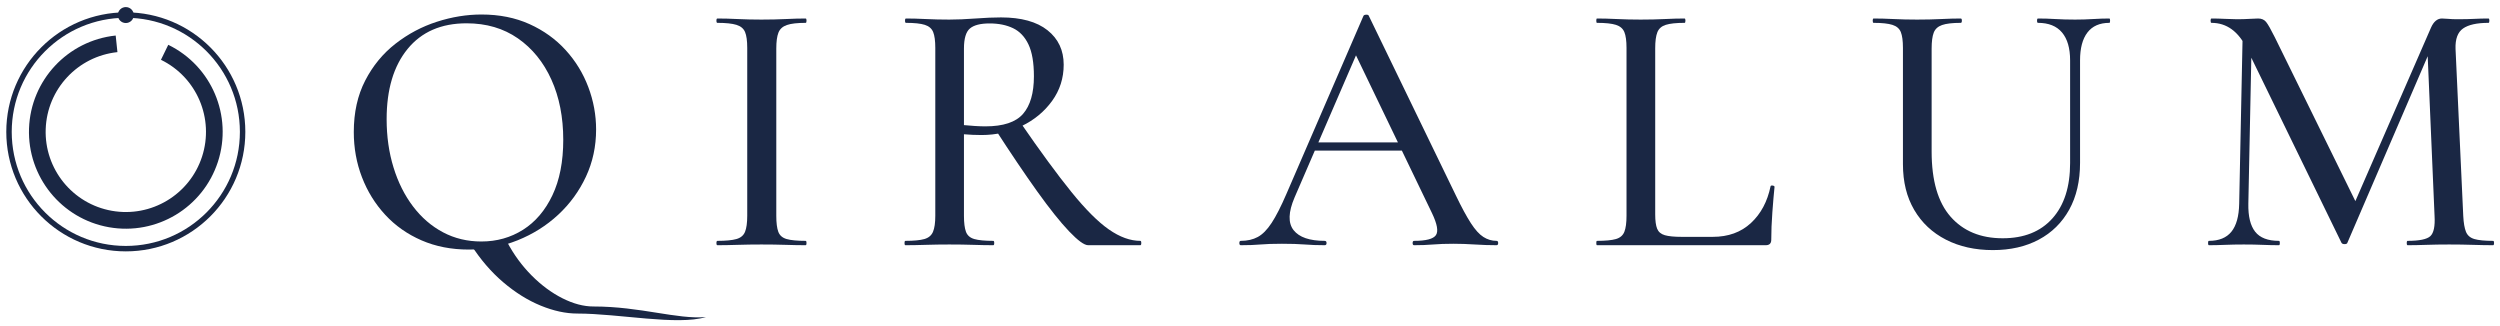
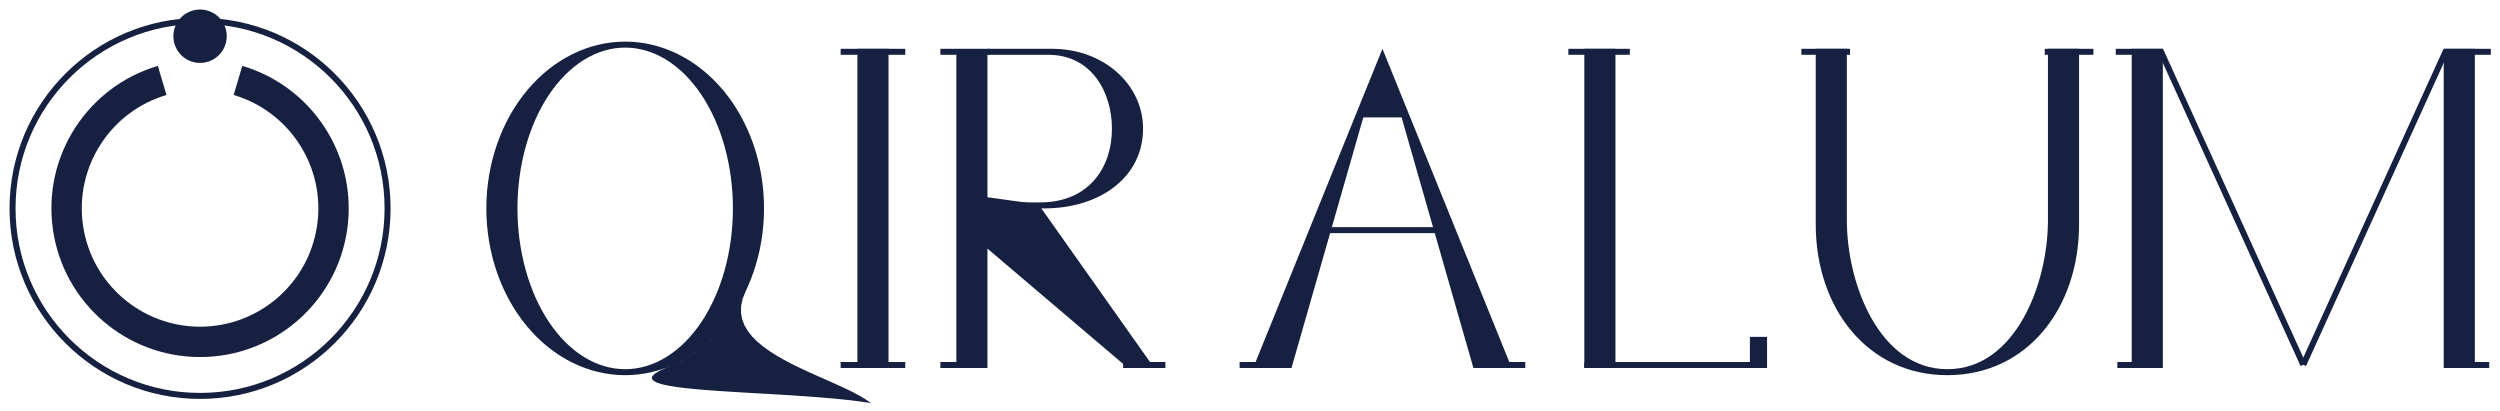
- <svg xmlns="http://www.w3.org/2000/svg" viewBox="10.67 224.00 6892.00 898.67" role="img" aria-labelledby="t d" shape-rendering="geometricPrecision">
+ <svg xmlns="http://www.w3.org/2000/svg" viewBox="51.00 57.68 6266.00 1029.88" role="img" aria-labelledby="t d" shape-rendering="geometricPrecision">
  <g fill="none">
-     <circle cx="357.50" cy="587.50" r="322.00" stroke="#1A2744" stroke-width="15.00" />
-     <path d="M 332.00 344.84 A 244.00 244.00 0 1 0 464.46 368.19" stroke="#1A2744" stroke-width="46.00" stroke-linecap="butt" />
-     <circle cx="357.50" cy="265.50" r="22.00" fill="#1A2744" stroke="none" />
+     <circle cx="552.43" cy="580.00" r="470.00" stroke="#162041" stroke-width="15.05" />
+     <path d="M 457.42 259.26 A 334.52 334.52 0 1 0 647.44 259.26" stroke="#162041" stroke-width="76.10" stroke-linecap="butt" />
+     <circle cx="552.43" cy="148.47" r="66.90" fill="#162041" stroke="none" />
  </g>
-   <g transform="translate(937.00 900) scale(1 -1)" fill="#1A2744">
-     <path d="M 366.00 -12.00 Q 294.00 -12.00 235.50 13.50 Q 177.00 39.00 135.50 84.00 Q 94.00 129.00 71.50 187.50 Q 49.00 246.00 49.00 312.00 Q 49.00 393.00 80.50 454.00 Q 112.00 515.00 164.00 555.50 Q 216.00 596.00 278.00 616.00 Q 340.00 636.00 401.00 636.00 Q 475.00 636.00 533.50 609.50 Q 592.00 583.00 633.00 538.00 Q 674.00 493.00 695.50 436.00 Q 717.00 379.00 717.00 319.00 Q 717.00 249.00 689.00 189.00 Q 661.00 129.00 612.50 84.00 Q 564.00 39.00 500.50 13.50 Q 437.00 -12.00 366.00 -12.00 Z M 400.65 10.25 Q 464.35 10.25 515.50 42.53 Q 566.65 74.80 596.55 137.63 Q 626.45 200.45 626.45 290.55 Q 626.45 384.20 593.77 456.47 Q 561.10 528.75 501.40 570.25 Q 441.70 611.75 359.90 611.75 Q 255.15 611.75 197.35 541.10 Q 139.55 470.45 139.55 347.35 Q 139.55 276.00 158.48 214.50 Q 177.40 153.00 212.30 106.95 Q 247.20 60.90 295.03 35.58 Q 342.85 10.25 400.65 10.25 Z" transform="translate(0.00 0)" />
-     <path d="M 471.75 8.70 Q 499.40 -43.40 539.45 -83.60 Q 579.50 -123.80 624.35 -146.35 Q 669.20 -168.90 709.50 -168.90 C 840.00 -168.90 940.00 -205.00 1020.00 -198.00 C 940.00 -222.00 780.00 -188.40 665.30 -188.40 Q 617.50 -188.40 564.25 -166.55 Q 511.00 -144.70 461.00 -102.15 Q 411.00 -59.60 371.60 2.00 Z" transform="translate(0.00 0)" />
-     <path d="M 207.75 81.00 Q 207.75 52.00 213.30 37.00 Q 218.85 22.00 236.33 17.00 Q 253.80 12.00 288.65 12.00 Q 291.10 12.00 291.10 6.00 Q 291.10 0.00 288.65 0.00 Q 263.63 0.00 233.41 1.00 Q 203.18 2.00 166.70 2.00 Q 132.16 2.00 101.29 1.00 Q 70.42 0.00 45.30 0.00 Q 42.75 0.00 42.75 6.00 Q 42.75 12.00 45.48 12.00 Q 80.06 12.00 97.80 17.00 Q 115.55 22.00 121.60 37.00 Q 127.65 52.00 127.65 81.00 L 127.65 544.00 Q 127.65 573.00 121.70 587.50 Q 115.75 602.00 97.91 607.50 Q 80.07 613.00 45.30 613.00 Q 42.75 613.00 42.75 619.00 Q 42.75 625.00 45.30 625.00 Q 70.42 625.00 101.29 623.50 Q 132.16 622.00 166.70 622.00 Q 203.18 622.00 233.93 623.50 Q 264.68 625.00 288.65 625.00 Q 291.10 625.00 291.10 619.00 Q 291.10 613.00 288.65 613.00 Q 254.11 613.00 236.84 607.00 Q 219.57 601.00 213.66 586.00 Q 207.75 571.00 207.75 542.00 Z" transform="translate(1006.00 0)" />
-     <path d="M 546.50 0.00 Q 530.40 0.00 493.87 38.32 Q 457.35 76.65 405.95 148.47 Q 354.55 220.30 290.60 319.30 L 358.40 340.15 Q 441.70 219.15 500.13 146.98 Q 558.55 74.80 603.65 43.40 Q 648.75 12.00 690.40 12.00 Q 692.95 12.00 692.95 6.00 Q 692.95 0.00 690.40 0.00 Q 634.15 0.00 598.67 0.00 Q 563.20 0.00 546.50 0.00 Z M 306.20 628.00 Q 389.95 628.00 434.50 592.58 Q 479.05 557.15 479.05 497.70 Q 479.05 442.00 447.15 397.87 Q 415.25 353.75 363.75 328.75 Q 312.25 303.75 252.50 303.75 Q 241.25 303.75 228.13 304.30 Q 215.00 304.85 204.10 305.85 L 204.10 81.00 Q 204.10 52.00 209.65 37.00 Q 215.20 22.00 232.68 17.00 Q 250.15 12.00 285.00 12.00 Q 287.55 12.00 287.55 6.00 Q 287.55 0.00 285.00 0.00 Q 260.10 0.00 230.03 1.00 Q 199.95 2.00 163.60 2.00 Q 129.80 2.00 98.68 1.00 Q 67.55 0.00 42.65 0.00 Q 40.20 0.00 40.20 6.00 Q 40.20 12.00 42.65 12.00 Q 77.50 12.00 94.97 17.00 Q 112.45 22.00 118.77 37.00 Q 125.10 52.00 125.10 81.00 L 125.10 544.00 Q 125.10 573.00 119.27 587.50 Q 113.45 602.00 96.25 607.50 Q 79.05 613.00 44.20 613.00 Q 41.65 613.00 41.65 619.00 Q 41.65 625.00 44.20 625.00 Q 68.55 625.00 99.18 623.50 Q 129.80 622.00 163.60 622.00 Q 195.50 622.00 235.83 625.00 Q 276.15 628.00 306.20 628.00 Z M 396.95 465.75 Q 396.95 522.00 381.92 553.55 Q 366.90 585.10 339.58 598.25 Q 312.25 611.40 274.80 611.40 Q 237.00 611.40 220.55 597.50 Q 204.10 583.60 204.10 542.00 L 204.10 331.10 Q 218.10 329.65 234.38 328.65 Q 250.65 327.65 263.20 327.65 Q 337.05 327.65 367.00 362.07 Q 396.95 396.50 396.95 465.75 Z" transform="translate(1527.00 0)" />
-     <path d="M 186.95 260.90 L 198.65 283.40 L 470.70 283.40 L 477.70 260.90 Z M 704.35 12.00 Q 708.80 12.00 708.80 6.00 Q 708.80 0.00 704.35 0.00 Q 675.45 0.00 644.60 2.00 Q 613.75 4.00 585.40 4.00 Q 553.05 4.00 529.43 2.00 Q 505.80 0.00 477.00 0.00 Q 473.00 0.00 473.00 6.00 Q 473.00 12.00 477.00 12.00 Q 526.25 12.00 537.15 27.68 Q 548.05 43.35 526.35 88.50 L 310.70 536.25 L 343.20 584.30 L 147.50 131.55 Q 121.60 71.00 144.85 41.50 Q 168.10 12.00 230.70 12.00 Q 235.70 12.00 235.70 6.00 Q 235.70 0.00 230.70 0.00 Q 200.70 0.00 175.70 2.00 Q 150.70 4.00 112.70 4.00 Q 75.90 4.00 53.50 2.00 Q 31.10 0.00 -0.70 0.00 Q -4.70 0.00 -4.70 6.00 Q -4.70 12.00 -0.70 12.00 Q 26.30 12.00 46.07 22.68 Q 65.85 33.35 84.25 61.38 Q 102.65 89.40 124.90 141.00 L 337.50 632.30 Q 339.05 635.30 345.13 635.52 Q 351.20 635.75 352.20 632.30 L 592.30 137.00 Q 615.75 88.35 633.53 60.85 Q 651.30 33.35 668.18 22.68 Q 685.05 12.00 704.35 12.00 Z" transform="translate(2495.00 0)" />
-     <path d="M 193.75 543.00 L 193.75 85.00 Q 193.75 58.58 199.13 45.36 Q 204.50 32.15 220.26 27.60 Q 236.03 23.05 266.70 23.05 L 352.40 23.05 Q 416.65 23.05 457.70 61.20 Q 498.75 99.35 511.70 162.20 Q 512.15 165.20 517.43 164.48 Q 522.70 163.75 522.70 160.75 Q 519.70 131.60 516.70 90.68 Q 513.70 49.76 513.70 15.00 Q 513.70 0.00 498.53 0.00 L 33.30 0.00 Q 31.30 0.00 31.30 6.00 Q 31.30 12.00 33.30 12.00 Q 68.03 12.00 85.40 17.00 Q 102.77 22.00 108.71 37.00 Q 114.65 52.00 114.65 81.00 L 114.65 544.00 Q 114.65 573.00 108.71 587.50 Q 102.77 602.00 85.40 607.50 Q 68.03 613.00 33.30 613.00 Q 31.30 613.00 31.30 619.00 Q 31.30 625.00 33.30 625.00 Q 57.30 625.00 88.50 623.50 Q 119.70 622.00 153.54 622.00 Q 189.50 622.00 220.13 623.50 Q 250.77 625.00 274.65 625.00 Q 277.10 625.00 277.10 619.00 Q 277.10 613.00 274.65 613.00 Q 240.11 613.00 222.84 607.50 Q 205.57 602.00 199.66 587.00 Q 193.75 572.00 193.75 543.00 Z" transform="translate(3443.00 0)" />
-     <path d="M 571.55 509.65 Q 571.55 559.90 549.25 586.45 Q 526.95 613.00 482.95 613.00 Q 480.40 613.00 480.40 619.00 Q 480.40 625.00 482.95 625.00 Q 506.30 625.00 531.15 623.50 Q 556.00 622.00 585.35 622.00 Q 610.15 622.00 634.78 623.50 Q 659.40 625.00 679.75 625.00 Q 681.75 625.00 681.75 619.00 Q 681.75 613.00 679.75 613.00 Q 639.75 613.00 619.35 586.45 Q 598.95 559.90 598.95 509.65 L 598.95 227.25 Q 598.95 151.85 569.05 97.97 Q 539.15 44.10 485.08 15.32 Q 431.00 -13.45 358.75 -13.45 Q 285.20 -13.45 229.07 15.37 Q 172.95 44.20 141.82 97.25 Q 110.70 150.30 110.70 223.20 L 110.70 544.00 Q 110.70 573.00 104.87 587.50 Q 99.05 602.00 81.62 607.50 Q 64.20 613.00 29.80 613.00 Q 27.35 613.00 27.35 619.00 Q 27.35 625.00 29.80 625.00 Q 54.70 625.00 85.05 623.50 Q 115.40 622.00 149.75 622.00 Q 185.55 622.00 216.18 623.50 Q 246.80 625.00 270.15 625.00 Q 273.15 625.00 273.15 619.00 Q 273.15 613.00 270.15 613.00 Q 235.75 613.00 218.55 607.00 Q 201.35 601.00 195.58 586.00 Q 189.80 571.00 189.80 542.00 L 189.80 258.20 Q 189.80 137.95 242.10 78.55 Q 294.40 19.15 385.75 19.15 Q 473.70 19.15 522.63 73.77 Q 571.55 128.40 571.55 226.25 Z" transform="translate(4209.00 0)" />
-     <path d="M 118.65 114.35 L 128.65 602.00 L 153.80 600.00 L 143.90 114.35 Q 142.90 62.45 162.65 37.23 Q 182.40 12.00 228.35 12.00 Q 230.80 12.00 230.80 6.00 Q 230.80 0.00 228.35 0.00 Q 206.35 0.00 183.08 1.00 Q 159.80 2.00 131.35 2.00 Q 103.75 2.00 79.95 1.00 Q 56.15 0.00 35.25 0.00 Q 32.80 0.00 32.80 6.00 Q 32.80 12.00 35.25 12.00 Q 76.80 12.00 97.22 37.23 Q 117.65 62.45 118.65 114.35 Z M 818.70 12.00 Q 821.25 12.00 821.25 6.00 Q 821.25 0.00 818.70 0.00 Q 793.80 0.00 762.73 1.00 Q 731.65 2.00 697.30 2.00 Q 663.60 2.00 634.90 1.00 Q 606.20 0.00 582.95 0.00 Q 580.50 0.00 580.50 6.00 Q 580.50 12.00 582.95 12.00 Q 631.60 12.00 645.65 25.00 Q 659.70 38.00 657.25 81.00 L 637.00 551.95 L 675.90 608.30 L 417.05 7.00 Q 416.05 3.00 409.28 3.00 Q 402.50 3.00 400.50 7.00 L 139.85 542.00 Q 105.15 613.00 42.25 613.00 Q 39.80 613.00 39.80 619.00 Q 39.80 625.00 42.25 625.00 Q 59.95 625.00 79.65 624.00 Q 99.35 623.00 112.60 623.00 Q 132.00 623.00 147.38 624.00 Q 162.75 625.00 171.00 625.00 Q 185.00 625.00 192.78 615.55 Q 200.55 606.10 217.00 573.00 L 443.75 111.75 L 406.95 48.15 L 647.55 600.00 Q 653.00 612.35 660.60 618.68 Q 668.20 625.00 677.55 625.00 Q 684.80 625.00 695.25 624.00 Q 705.70 623.00 719.60 623.00 Q 748.30 623.00 767.23 624.00 Q 786.15 625.00 805.95 625.00 Q 808.40 625.00 808.40 619.00 Q 808.40 613.00 805.95 613.00 Q 758.30 613.00 735.98 597.57 Q 713.65 582.15 715.10 541.05 L 736.35 81.00 Q 737.80 52.00 743.85 37.00 Q 749.90 22.00 767.10 17.00 Q 784.30 12.00 818.70 12.00 Z" transform="translate(5128.00 0)" />
+   <g transform="translate(1239.96 980) scale(1 -1)" fill="#162041">
+     <path d="M 981.71 -79.31 L 967.51 -70.71 L 951.65 -62.15 L 934.38 -53.59 L 915.94 -44.98 L 896.60 -36.25 L 876.60 -27.40 L 856.19 -18.34 L 835.64 -9.05 L 815.16 0.53 L 795.05 10.44 L 775.54 20.74 L 756.86 31.45 L 739.30 42.65 L 723.08 54.36 L 708.46 66.65 L 695.70 79.55 L 685.05 93.11 L 676.75 107.38 L 671.06 122.40 L 668.23 138.22 L 668.50 154.91 L 672.12 172.49 L 679.38 191.00 L 676.79 185.72 L 684.91 202.95 L 692.59 221.29 L 699.51 240.04 L 705.66 259.18 L 711.01 278.66 L 715.58 298.44 L 719.31 318.45 L 722.24 338.66 L 724.33 359.02 L 725.58 379.49 L 726.00 400.00 L 725.58 420.51 L 724.33 440.98 L 722.24 461.34 L 719.31 481.55 L 715.58 501.56 L 711.01 521.34 L 705.66 540.83 L 699.51 559.96 L 692.59 578.71 L 684.91 597.05 L 676.49 614.90 L 667.35 632.23 L 657.51 649.00 L 647.01 665.17 L 635.85 680.71 L 624.08 695.58 L 611.70 709.71 L 598.77 723.11 L 585.30 735.74 L 571.34 747.55 L 556.91 758.52 L 542.05 768.64 L 526.79 777.86 L 511.18 786.19 L 495.24 793.56 L 479.02 800.00 L 462.56 805.48 L 445.89 809.96 L 429.06 813.48 L 412.11 815.99 L 395.07 817.50 L 378.00 818.00 L 360.93 817.50 L 343.89 815.99 L 326.94 813.48 L 310.11 809.96 L 293.44 805.48 L 276.98 800.00 L 260.76 793.56 L 244.82 786.19 L 229.21 777.86 L 213.95 768.64 L 199.09 758.52 L 184.66 747.55 L 170.70 735.74 L 157.22 723.11 L 144.30 709.71 L 131.93 695.58 L 120.15 680.71 L 108.99 665.17 L 98.49 649.00 L 88.65 632.23 L 79.51 614.90 L 71.09 597.05 L 63.41 578.71 L 56.49 559.96 L 50.34 540.83 L 44.99 521.34 L 40.42 501.56 L 36.69 481.55 L 33.76 461.34 L 31.68 440.98 L 30.43 420.51 L 30.00 400.00 L 30.43 379.49 L 31.68 359.02 L 33.76 338.66 L 36.69 318.45 L 40.42 298.44 L 44.99 278.66 L 50.34 259.18 L 56.49 240.04 L 63.41 221.29 L 71.09 202.95 L 79.51 185.10 L 88.65 167.78 L 98.49 151.00 L 108.99 134.82 L 120.15 119.29 L 131.93 104.42 L 144.30 90.29 L 157.22 76.89 L 170.70 64.26 L 184.66 52.45 L 199.09 41.48 L 213.95 31.36 L 229.21 22.14 L 244.82 13.81 L 260.76 6.44 L 276.98 0.00 L 293.44 -5.47 L 310.11 -9.96 L 326.94 -13.47 L 343.89 -15.99 L 360.93 -17.50 L 378.00 -18.00 L 395.07 -17.50 L 412.11 -15.99 L 429.06 -13.47 L 445.89 -9.96 L 462.56 -5.47 L 479.02 0.00 L 494.51 6.15 L 492.25 5.17 L 485.54 2.46 L 466.11 -5.97 L 453.10 -13.56 L 446.10 -20.35 L 444.71 -26.41 L 448.56 -31.80 L 457.25 -36.59 L 470.39 -40.83 L 487.57 -44.56 L 508.41 -47.89 L 532.54 -50.85 L 559.52 -53.50 L 589.01 -55.91 L 620.58 -58.14 L 653.86 -60.25 L 688.44 -62.29 L 723.95 -64.34 L 759.98 -66.44 L 796.14 -68.67 L 832.05 -71.08 L 867.30 -73.74 L 901.52 -76.69 L 934.30 -80.01 L 965.26 -83.76 L 994.00 -88.00 Z M 364.75 -2.51 L 351.54 -1.06 L 338.39 1.36 L 325.32 4.74 L 312.40 9.07 L 299.62 14.35 L 287.04 20.56 L 274.68 27.68 L 262.56 35.69 L 250.72 44.59 L 239.19 54.34 L 228.00 64.91 L 217.16 76.31 L 206.71 88.47 L 196.68 101.40 L 187.07 115.04 L 177.94 129.36 L 169.29 144.34 L 161.14 159.94 L 153.50 176.10 L 146.41 192.81 L 139.89 210.03 L 133.93 227.70 L 128.55 245.78 L 123.79 264.24 L 119.62 283.01 L 116.09 302.07 L 113.19 321.38 L 110.92 340.86 L 109.30 360.50 L 108.33 380.23 L 108.00 400.00 L 108.33 419.77 L 109.30 439.50 L 110.92 459.14 L 113.19 478.62 L 116.09 497.93 L 119.62 516.99 L 123.79 535.76 L 128.55 554.23 L 133.93 572.30 L 139.89 589.98 L 146.41 607.19 L 153.50 623.90 L 161.14 640.06 L 169.29 655.66 L 177.94 670.64 L 187.07 684.96 L 196.68 698.60 L 206.71 711.52 L 217.16 723.69 L 228.00 735.09 L 239.19 745.66 L 250.72 755.41 L 262.56 764.31 L 274.68 772.33 L 287.04 779.44 L 299.62 785.65 L 312.40 790.92 L 325.32 795.26 L 338.39 798.64 L 351.54 801.06 L 364.75 802.51 L 378.00 803.00 L 391.25 802.51 L 404.46 801.06 L 417.61 798.64 L 430.68 795.26 L 443.60 790.92 L 456.38 785.65 L 468.96 779.44 L 481.32 772.33 L 493.44 764.31 L 505.27 755.41 L 516.81 745.66 L 528.00 735.09 L 538.84 723.69 L 549.29 711.52 L 559.33 698.60 L 568.92 684.96 L 578.06 670.64 L 586.71 655.66 L 594.86 640.06 L 602.50 623.90 L 609.59 607.19 L 616.11 589.98 L 622.08 572.30 L 627.45 554.23 L 632.21 535.76 L 636.38 516.99 L 639.91 497.93 L 642.81 478.62 L 645.08 459.14 L 646.70 439.50 L 647.67 419.77 L 648.00 400.00 L 647.67 380.23 L 646.70 360.50 L 645.08 340.86 L 642.81 321.38 L 639.91 302.07 L 636.38 283.01 L 632.21 264.24 L 627.45 245.78 L 622.08 227.70 L 616.11 210.03 L 609.59 192.81 L 602.50 176.10 L 594.86 159.94 L 586.71 144.34 L 578.06 129.36 L 568.92 115.04 L 559.33 101.40 L 549.29 88.47 L 538.84 76.31 L 528.00 64.91 L 516.81 54.34 L 505.27 44.59 L 493.44 35.69 L 481.32 27.68 L 468.96 20.56 L 456.38 14.35 L 443.60 9.07 L 430.68 4.74 L 417.61 1.36 L 404.46 -1.06 L 391.25 -2.51 L 378.00 -3.00 Z M 676.31 184.76 L 675.77 183.68 L 672.04 176.44 L 668.19 169.29 L 667.54 168.14 Z M 667.05 167.26 L 664.23 162.24 L 660.14 155.29 L 657.75 151.41 Z M 655.92 148.44 L 651.60 141.70 L 647.16 135.06 L 657.29 150.66 Z M 646.58 134.21 L 642.62 128.53 L 637.96 122.11 L 636.29 119.90 Z M 635.35 118.65 L 633.20 115.81 L 628.33 109.64 L 624.58 105.06 Z M 623.81 104.12 L 623.36 103.58 L 618.27 97.64 L 613.10 91.81 L 611.94 90.56 Z M 611.34 89.91 L 607.84 86.14 L 602.46 80.58 L 599.35 77.49 Z M 585.30 64.26 L 598.33 76.46 L 597.00 75.15 L 591.45 69.86 L 585.81 64.71 L 580.09 59.70 L 574.27 54.83 L 571.74 52.79 Z M 556.91 41.48 L 570.91 52.12 L 568.39 50.10 L 562.41 45.51 L 556.36 41.08 L 550.24 36.79 L 544.05 32.65 L 542.45 31.62 Z M 541.45 31.00 L 537.79 28.68 L 531.46 24.84 L 527.14 22.35 Z M 526.54 22.01 L 525.08 21.16 L 518.62 17.65 L 512.11 14.29 L 511.57 14.03 Z M 510.39 13.45 L 505.54 11.09 L 498.93 8.05 L 496.00 6.79 Z" transform="translate(0.00 0)" />
+     <path d="M 48.00 0.00 L 126.00 0.00 L 126.00 800.00 L 48.00 800.00 Z" transform="translate(912.00 0)" />
+     <path d="M 6.00 785.00 L 168.00 785.00 L 168.00 800.00 L 6.00 800.00 Z" transform="translate(912.00 0)" />
+     <path d="M 6.00 0.00 L 168.00 0.00 L 168.00 15.00 L 6.00 15.00 Z" transform="translate(912.00 0)" />
+     <path d="M -40.00 785.00 L 0.00 785.00 L 0.00 15.00 L -40.00 15.00 L -40.00 0.00 L 78.00 0.00 L 78.00 299.20 L 418.00 10.20 L 418.00 0.00 L 524.00 0.00 L 524.00 15.00 L 485.39 15.00 L 206.00 410.00 L 78.00 428.00 L 78.00 785.00 L 84.00 785.00 L 84.00 800.00 L -40.00 800.00 Z" transform="translate(1208.00 0)" />
+     <path d="M 78.00 800.00 L 240.00 800.00 C 370.00 800.00 468.00 710.00 468.00 600.00 C 468.00 478.00 360.00 400.00 220.00 400.00 L 78.00 400.00 Z M 78.00 415.00 L 210.00 415.00 C 330.00 415.00 390.00 500.00 390.00 600.00 C 390.00 690.00 340.00 785.00 230.00 785.00 L 78.00 785.00 Z" transform="translate(1208.00 0)" />
+     <path d="M 16.00 0.00 L 112.00 0.00 L 292.00 628.00 L 388.00 628.00 L 568.00 0.00 L 664.00 0.00 L 340.00 800.00 Z" transform="translate(1936.00 0)" />
+     <path d="M 176.00 338.00 L 504.00 338.00 L 504.00 353.00 L 176.00 353.00 Z" transform="translate(1936.00 0)" />
+     <path d="M -18.00 0.00 L 70.00 0.00 L 70.00 15.00 L -18.00 15.00 Z" transform="translate(1936.00 0)" />
+     <path d="M 610.00 0.00 L 698.00 0.00 L 698.00 15.00 L 610.00 15.00 Z" transform="translate(1936.00 0)" />
+     <path d="M 40.00 0.00 L 118.00 0.00 L 118.00 800.00 L 40.00 800.00 Z" transform="translate(2742.00 0)" />
+     <path d="M 0.00 785.00 L 154.00 785.00 L 154.00 800.00 L 0.00 800.00 Z" transform="translate(2742.00 0)" />
+     <path d="M 40.00 0.00 L 470.00 0.00 L 470.00 15.00 L 40.00 15.00 Z" transform="translate(2742.00 0)" />
+     <path d="M 455.00 0.00 L 498.00 0.00 L 498.00 78.00 L 455.00 78.00 Z" transform="translate(2742.00 0)" />
+     <path d="M 0 800.00 L 0 360.00 C 0 150.00 130.00 -18.00 330.00 -18.00 C 530.00 -18.00 660.00 150.00 660.00 360.00 L 660.00 800.00 L 582.00 800.00 L 582.00 370.00 C 582.00 210.00 500.00 -3.00 330.00 -3.00 C 160.00 -3.00 78.00 210.00 78.00 370.00 L 78.00 800.00 Z" transform="translate(3362.00 0)" />
+     <path d="M -36.00 785.00 L 86.00 785.00 L 86.00 800.00 L -36.00 800.00 Z" transform="translate(3362.00 0)" />
+     <path d="M 574.00 785.00 L 696.00 785.00 L 696.00 800.00 L 574.00 800.00 Z" transform="translate(3362.00 0)" />
+     <path d="M 0.00 0.00 L 78.00 0.00 L 78.00 800.00 L 0.00 800.00 Z" transform="translate(4154.00 0)" />
+     <path d="M -40.00 785.00 L 78.00 785.00 L 78.00 800.00 L -40.00 800.00 Z" transform="translate(4154.00 0)" />
+     <path d="M -36.00 0.00 L 34.00 0.00 L 34.00 15.00 L -36.00 15.00 Z" transform="translate(4154.00 0)" />
+     <path d="M 782.00 0.00 L 860.00 0.00 L 860.00 800.00 L 782.00 800.00 Z" transform="translate(4154.00 0)" />
+     <path d="M 782.00 785.00 L 900.00 785.00 L 900.00 800.00 L 782.00 800.00 Z" transform="translate(4154.00 0)" />
+     <path d="M 826.00 0.00 L 896.00 0.00 L 896.00 15.00 L 826.00 15.00 Z" transform="translate(4154.00 0)" />
+     <path d="M 78.83 799.10 L 436.83 11.10 L 423.17 4.90 L 65.17 792.90 Z" transform="translate(4154.00 0)" />
+     <path d="M 794.83 792.90 L 436.83 4.90 L 423.17 11.10 L 781.17 799.10 Z" transform="translate(4154.00 0)" />
  </g>
</svg>
